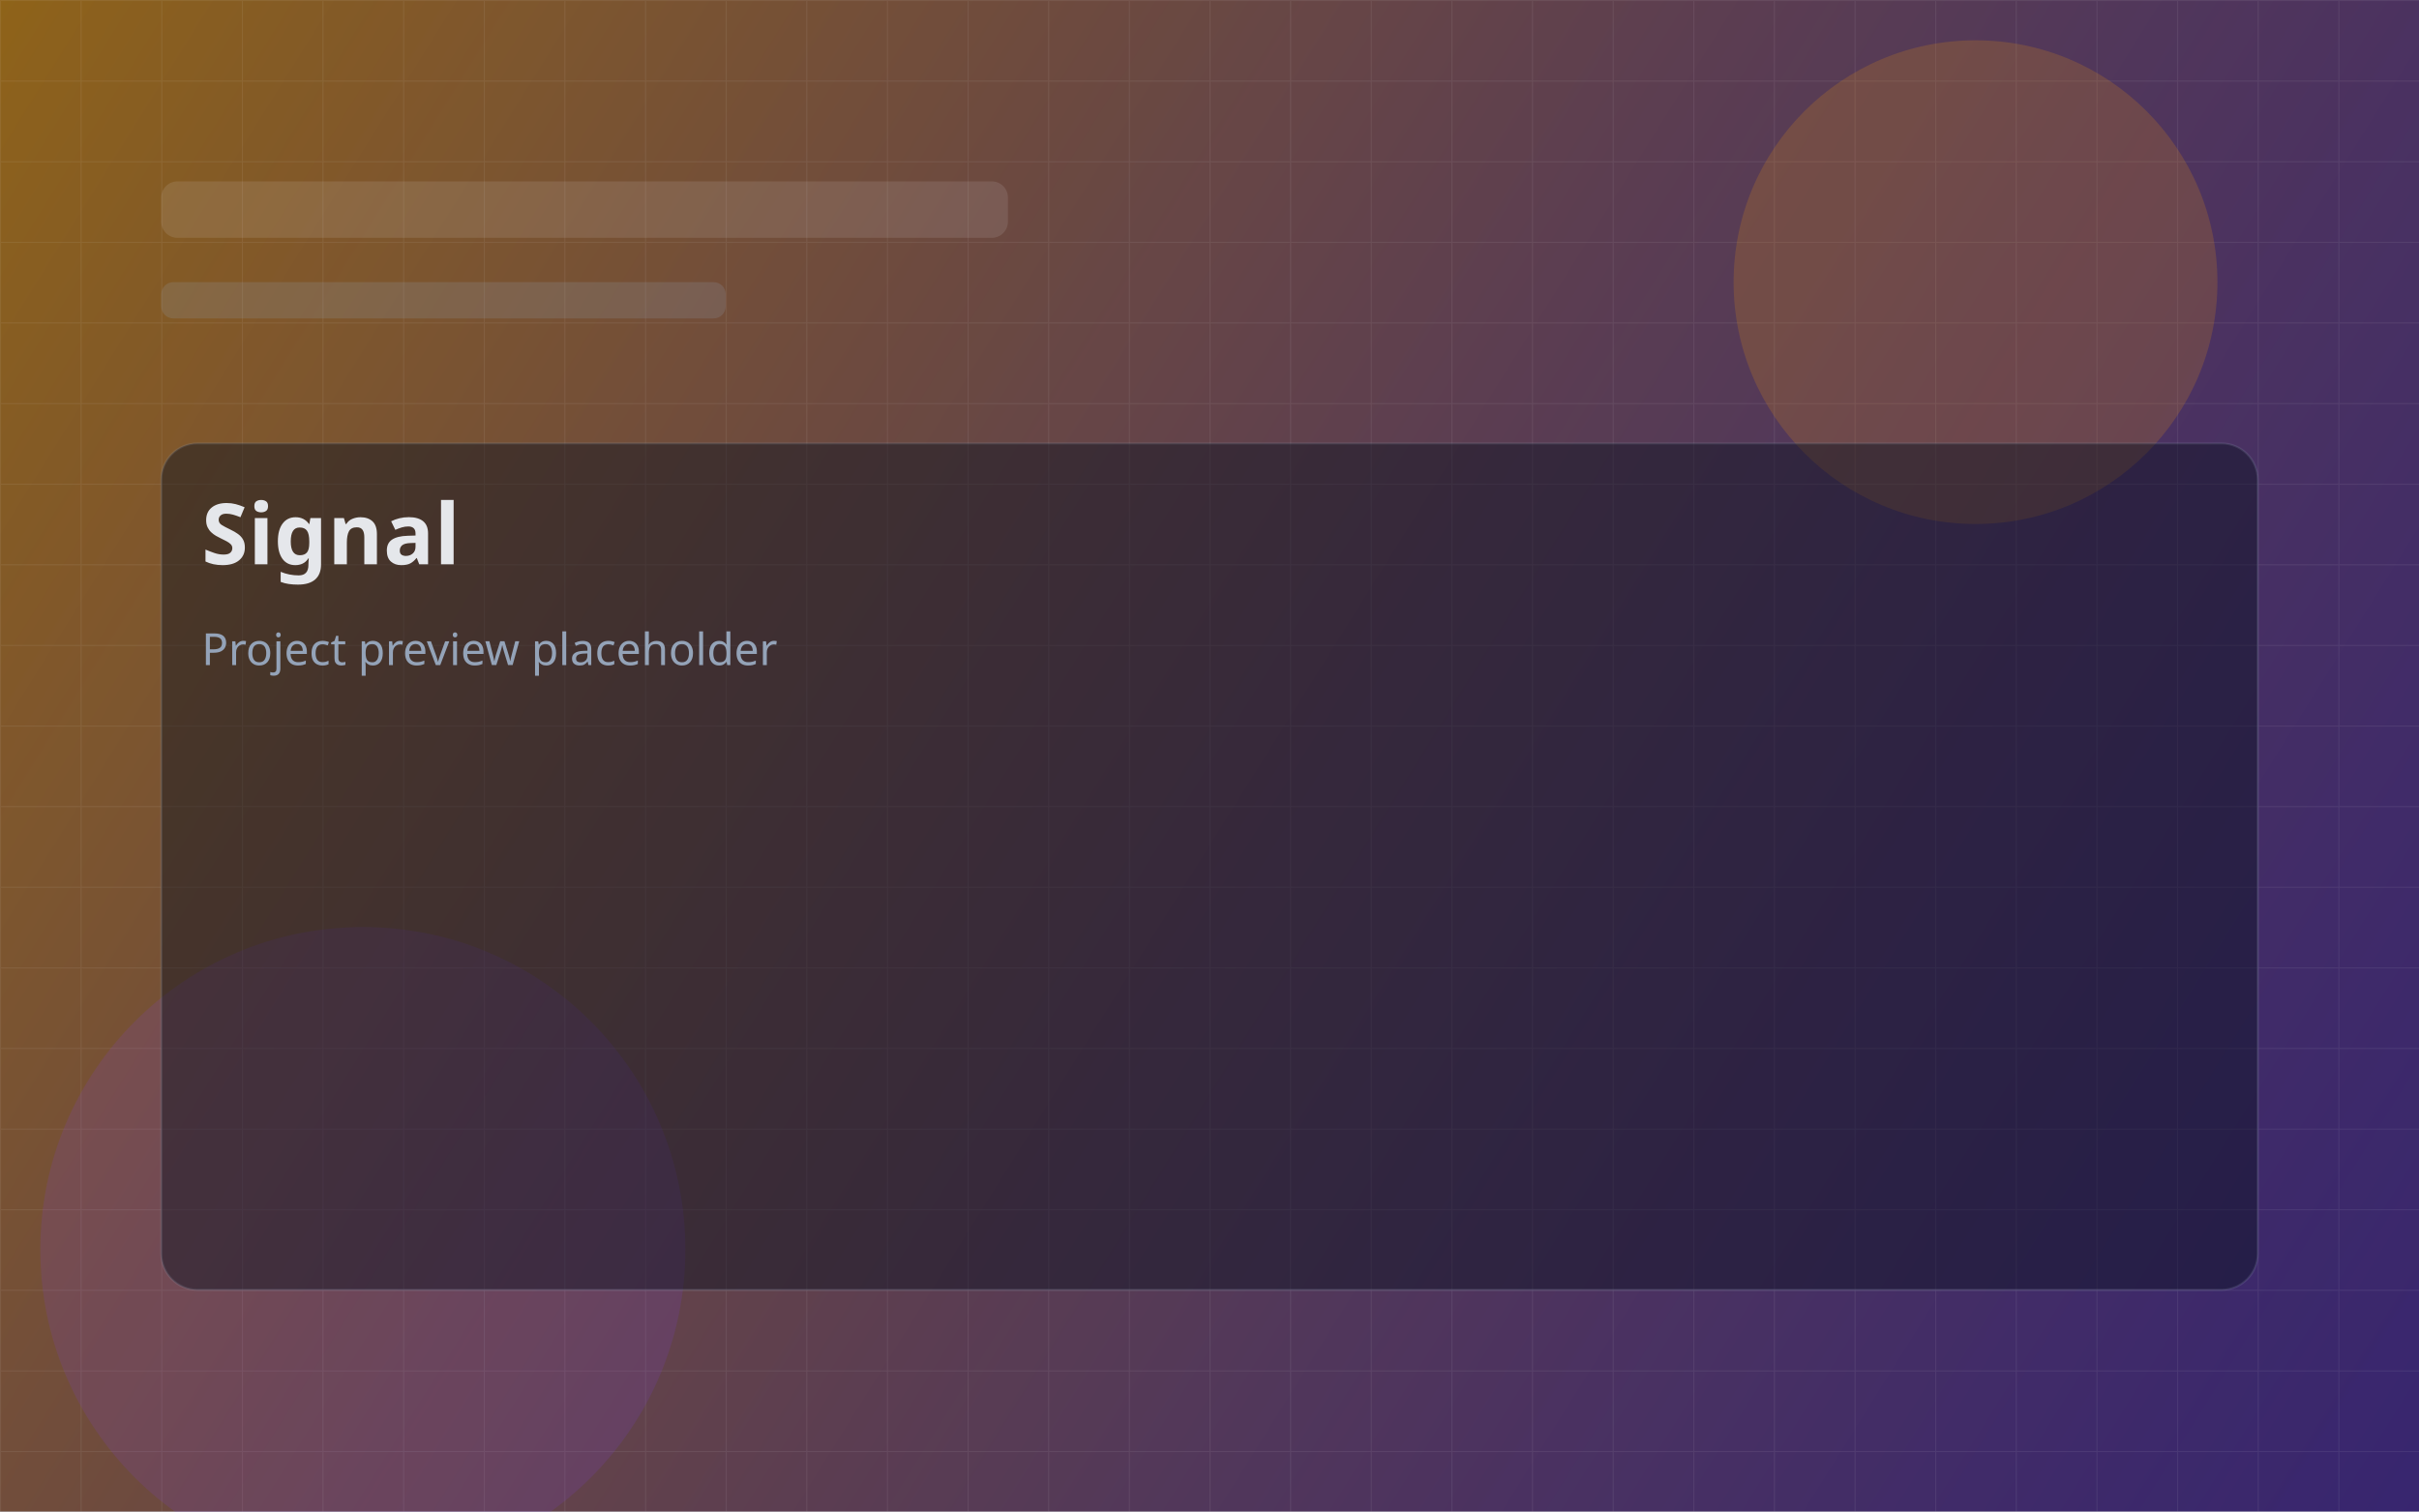
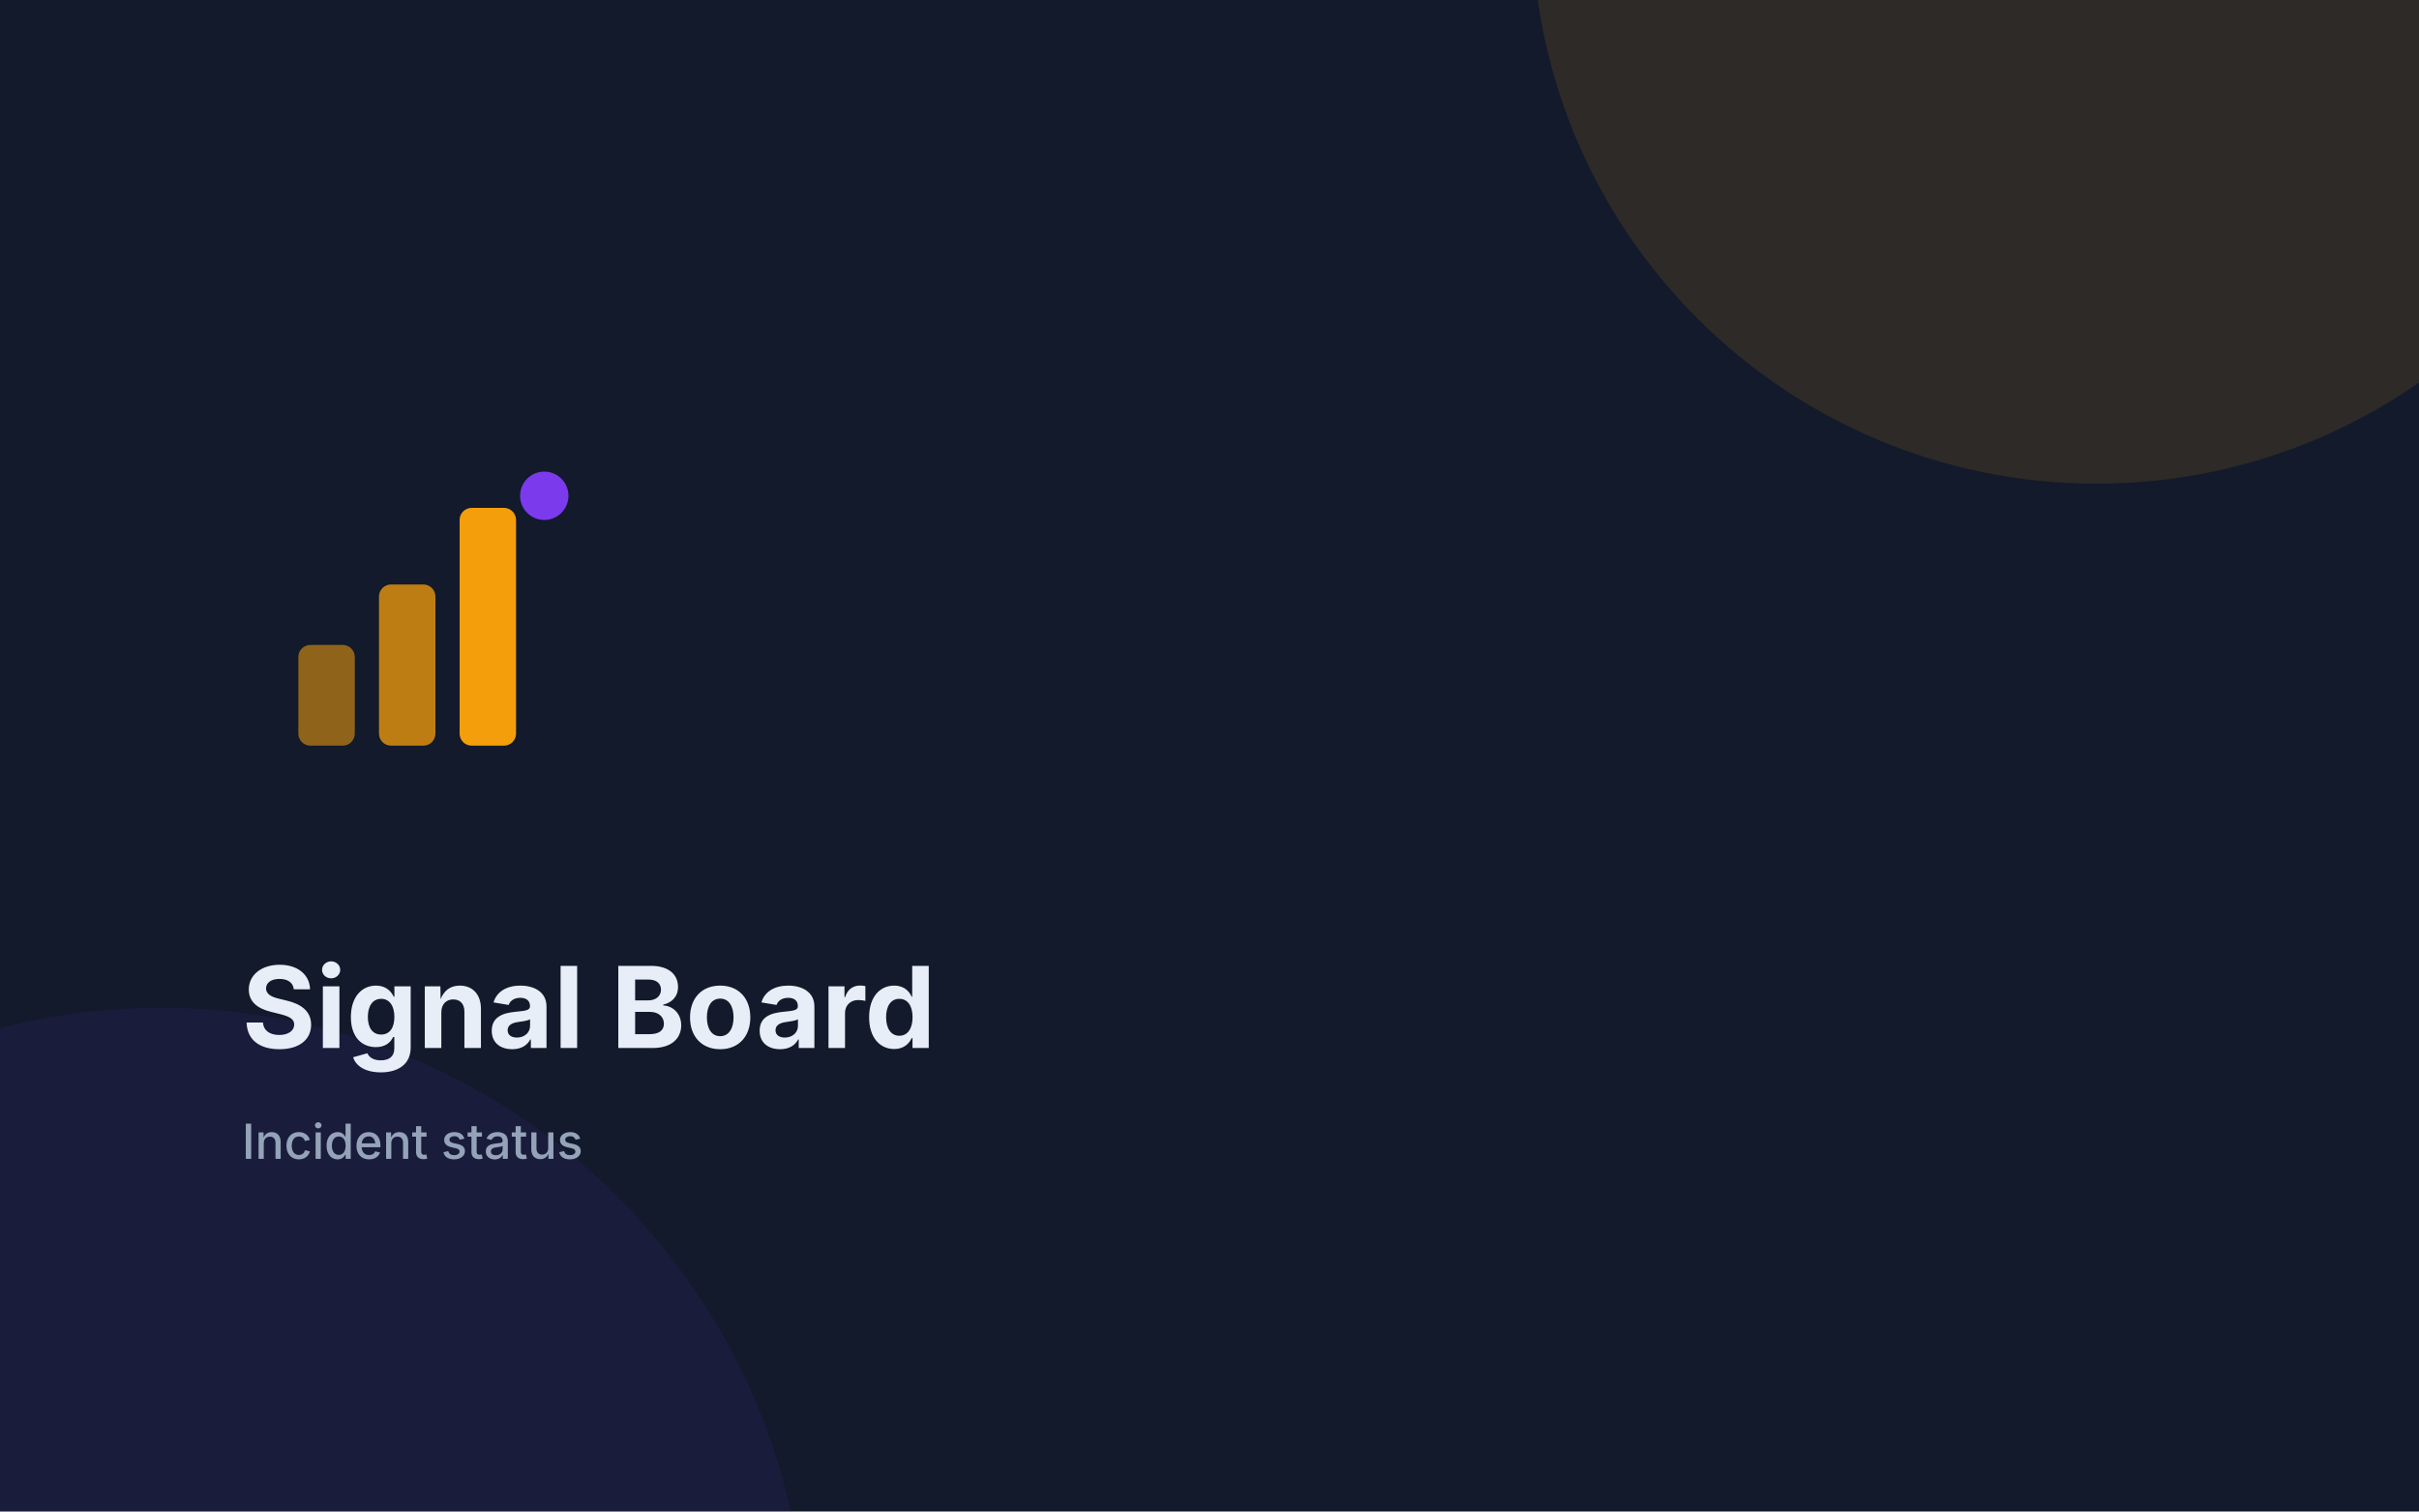
<svg xmlns="http://www.w3.org/2000/svg" width="1200" height="750" viewBox="0 0 1200 750" fill="none">
-   <defs>
-     <linearGradient id="g" x1="0" y1="0" x2="1200" y2="750" gradientUnits="userSpaceOnUse">
-       <stop stop-color="#F59E0B" stop-opacity="0.55" />
-       <stop offset="1" stop-color="#7C3AED" stop-opacity="0.35" />
-     </linearGradient>
-     <pattern id="grid" width="40" height="40" patternUnits="userSpaceOnUse">
-       <path d="M40 0H0V40" stroke="rgba(229,231,235,0.08)" stroke-width="1" />
-     </pattern>
-   </defs>
  <rect width="1200" height="750" fill="#121A2B" />
-   <rect width="1200" height="750" fill="url(#g)" />
-   <rect width="1200" height="750" fill="url(#grid)" />
-   <circle cx="980" cy="140" r="120" fill="#F59E0B" fill-opacity="0.18" />
-   <circle cx="180" cy="620" r="160" fill="#7C3AED" fill-opacity="0.14" />
-   <rect x="80" y="90" width="420" height="28" rx="8" fill="rgba(229,231,235,0.12)" />
-   <rect x="80" y="140" width="280" height="18" rx="6" fill="rgba(148,163,184,0.2)" />
-   <rect x="80" y="220" width="1040" height="420" rx="18" fill="rgba(11,16,32,0.45)" stroke="rgba(148,163,184,0.18)" />
-   <text x="100" y="280" fill="#E5E7EB" font-family="ui-sans-serif,system-ui" font-size="42" font-weight="600">Signal</text>
-   <text x="100" y="330" fill="#94A3B8" font-family="ui-sans-serif,system-ui" font-size="22">Project preview placeholder</text>
+   <circle cx="1040" cy="-40" r="280" fill="#F59E0B" fill-opacity="0.12" />
+   <circle cx="80" cy="820" r="320" fill="#7C3AED" fill-opacity="0.08" />
+   <g transform="translate(120 210)">
+     <rect x="28" y="110" width="28" height="50" rx="6" fill="#F59E0B" opacity="0.55" />
+     <rect x="68" y="80" width="28" height="80" rx="6" fill="#F59E0B" opacity="0.75" />
+     <rect x="108" y="42" width="28" height="118" rx="6" fill="#F59E0B" />
+     <circle cx="150" cy="36" r="12" fill="#7C3AED" />
+   </g>
+   <text x="120" y="520" fill="#E8EEF7" font-family="ui-sans-serif, system-ui, -apple-system, Segoe UI, sans-serif" font-size="56" font-weight="700">Signal Board</text>
+   <text x="120" y="575" fill="#94A3B8" font-family="ui-sans-serif, system-ui, -apple-system, Segoe UI, sans-serif" font-size="24" font-weight="500">Incident status</text>
</svg>
